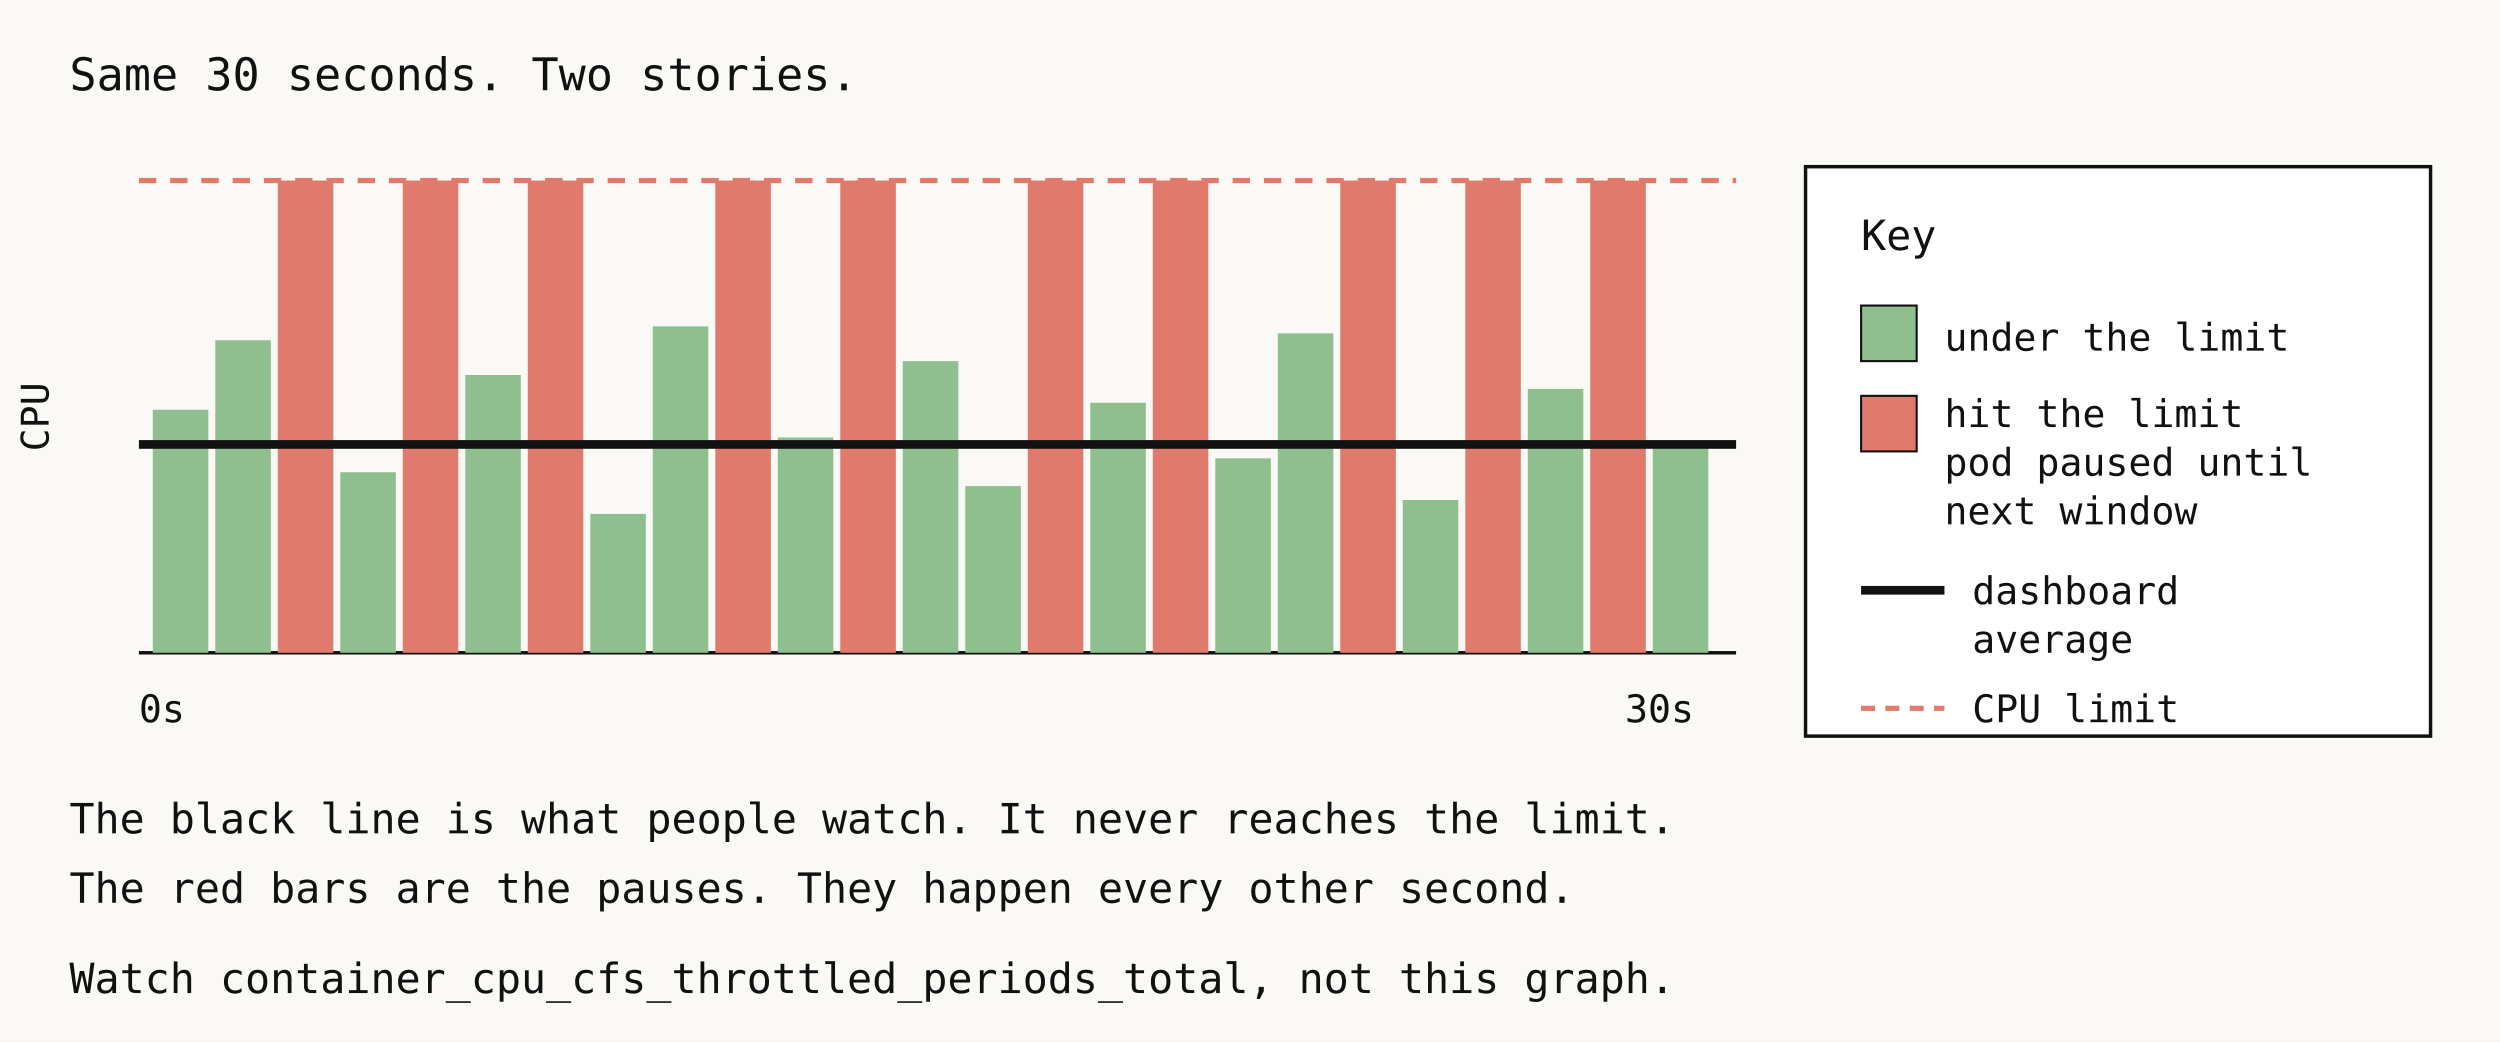
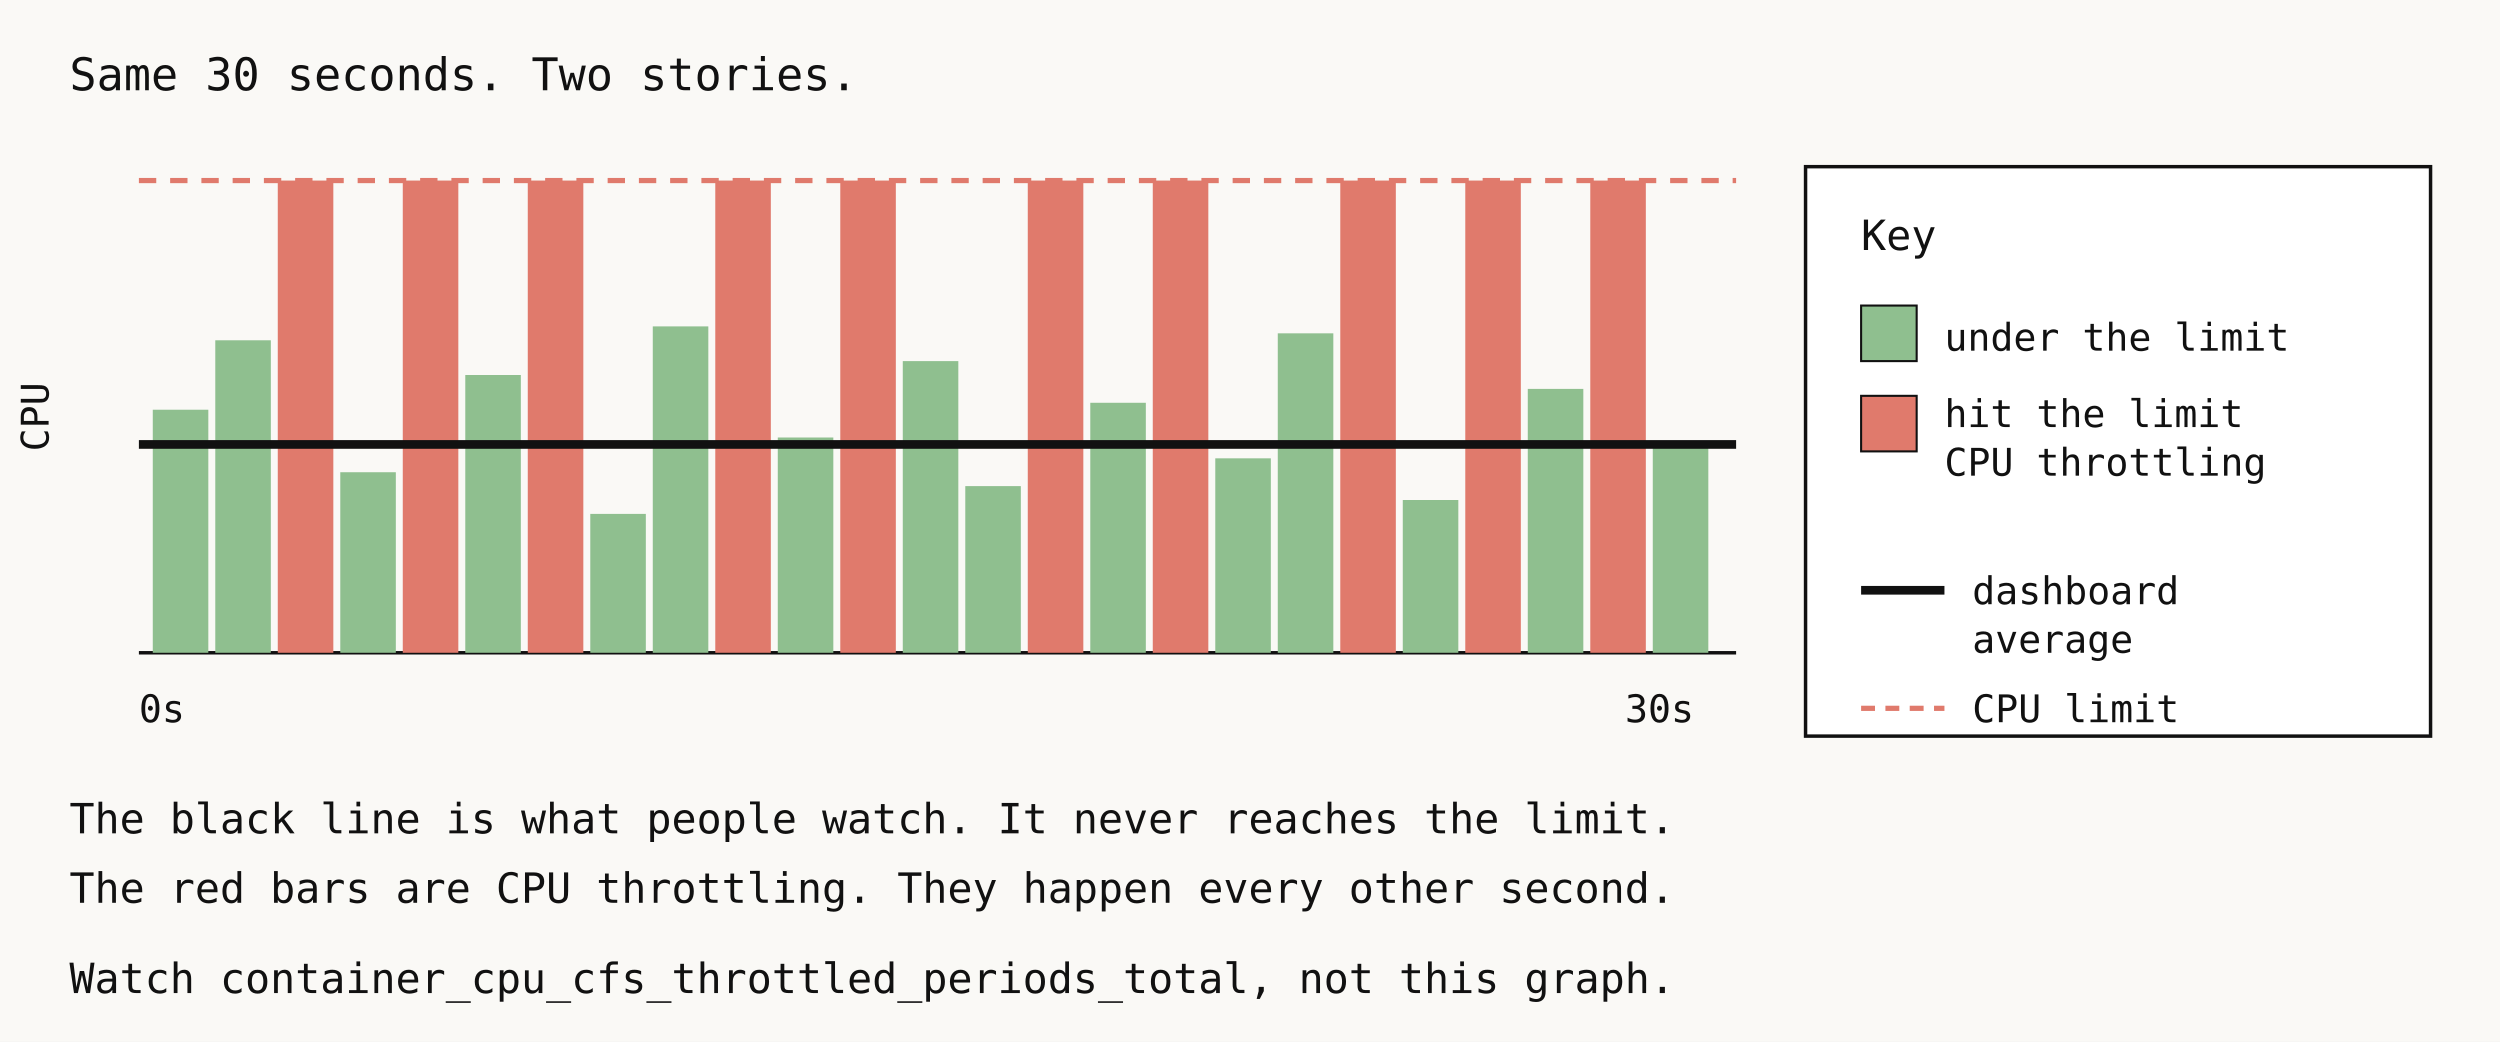
<svg xmlns="http://www.w3.org/2000/svg" width="720" height="300" viewBox="0 0 720 300">
  <rect width="720" height="300" fill="#faf9f6" />
  <text x="20" y="26" font-family="ui-monospace, SFMono-Regular, Menlo, monospace" font-size="13" fill="#111">Same 30 seconds. Two stories.</text>
  <text x="14" y="130" font-family="ui-monospace, SFMono-Regular, Menlo, monospace" font-size="11" fill="#111" transform="rotate(-90 14 130)">CPU</text>
  <line x1="40" y1="52" x2="500" y2="52" stroke="#e07a6c" stroke-dasharray="5 4" stroke-width="1.5" />
  <line x1="40" y1="188" x2="500" y2="188" stroke="#111" stroke-width="1" />
  <g>
    <rect x="44" y="118" width="16" height="70" fill="#8fbf8f" />
    <rect x="62" y="98" width="16" height="90" fill="#8fbf8f" />
    <rect x="80" y="52" width="16" height="136" fill="#e07a6c" />
    <rect x="98" y="136" width="16" height="52" fill="#8fbf8f" />
    <rect x="116" y="52" width="16" height="136" fill="#e07a6c" />
    <rect x="134" y="108" width="16" height="80" fill="#8fbf8f" />
    <rect x="152" y="52" width="16" height="136" fill="#e07a6c" />
    <rect x="170" y="148" width="16" height="40" fill="#8fbf8f" />
    <rect x="188" y="94" width="16" height="94" fill="#8fbf8f" />
    <rect x="206" y="52" width="16" height="136" fill="#e07a6c" />
    <rect x="224" y="126" width="16" height="62" fill="#8fbf8f" />
    <rect x="242" y="52" width="16" height="136" fill="#e07a6c" />
    <rect x="260" y="104" width="16" height="84" fill="#8fbf8f" />
    <rect x="278" y="140" width="16" height="48" fill="#8fbf8f" />
    <rect x="296" y="52" width="16" height="136" fill="#e07a6c" />
    <rect x="314" y="116" width="16" height="72" fill="#8fbf8f" />
    <rect x="332" y="52" width="16" height="136" fill="#e07a6c" />
    <rect x="350" y="132" width="16" height="56" fill="#8fbf8f" />
    <rect x="368" y="96" width="16" height="92" fill="#8fbf8f" />
    <rect x="386" y="52" width="16" height="136" fill="#e07a6c" />
    <rect x="404" y="144" width="16" height="44" fill="#8fbf8f" />
    <rect x="422" y="52" width="16" height="136" fill="#e07a6c" />
    <rect x="440" y="112" width="16" height="76" fill="#8fbf8f" />
    <rect x="458" y="52" width="16" height="136" fill="#e07a6c" />
    <rect x="476" y="128" width="16" height="60" fill="#8fbf8f" />
  </g>
  <line x1="40" y1="128" x2="500" y2="128" stroke="#111" stroke-width="2.5" />
  <text x="40" y="208" font-family="ui-monospace, SFMono-Regular, Menlo, monospace" font-size="11" fill="#111">0s</text>
  <text x="468" y="208" font-family="ui-monospace, SFMono-Regular, Menlo, monospace" font-size="11" fill="#111">30s</text>
  <rect x="520" y="48" width="180" height="164" fill="#ffffff" stroke="#111" />
  <text x="536" y="72" font-family="ui-monospace, SFMono-Regular, Menlo, monospace" font-size="12" fill="#111">Key</text>
  <rect x="536" y="88" width="16" height="16" fill="#8fbf8f" stroke="#111" stroke-width="0.6" />
  <text x="560" y="101" font-family="ui-monospace, SFMono-Regular, Menlo, monospace" font-size="11" fill="#111">under the limit</text>
  <rect x="536" y="114" width="16" height="16" fill="#e07a6c" stroke="#111" stroke-width="0.6" />
  <text x="560" y="123" font-family="ui-monospace, SFMono-Regular, Menlo, monospace" font-size="11" fill="#111">hit the limit</text>
-   <text x="560" y="137" font-family="ui-monospace, SFMono-Regular, Menlo, monospace" font-size="11" fill="#111">pod paused until</text>
-   <text x="560" y="151" font-family="ui-monospace, SFMono-Regular, Menlo, monospace" font-size="11" fill="#111">next window</text>
+   <text x="560" y="137" font-family="ui-monospace, SFMono-Regular, Menlo, monospace" font-size="11" fill="#111">CPU throttling</text>
  <line x1="536" y1="170" x2="560" y2="170" stroke="#111" stroke-width="2.5" />
  <text x="568" y="174" font-family="ui-monospace, SFMono-Regular, Menlo, monospace" font-size="11" fill="#111">dashboard</text>
  <text x="568" y="188" font-family="ui-monospace, SFMono-Regular, Menlo, monospace" font-size="11" fill="#111">average</text>
  <line x1="536" y1="204" x2="560" y2="204" stroke="#e07a6c" stroke-dasharray="4 3" stroke-width="1.5" />
  <text x="568" y="208" font-family="ui-monospace, SFMono-Regular, Menlo, monospace" font-size="11" fill="#111">CPU limit</text>
  <text x="20" y="240" font-family="ui-monospace, SFMono-Regular, Menlo, monospace" font-size="12" fill="#111">The black line is what people watch. It never reaches the limit.</text>
-   <text x="20" y="260" font-family="ui-monospace, SFMono-Regular, Menlo, monospace" font-size="12" fill="#111">The red bars are the pauses. They happen every other second.</text>
+   <text x="20" y="260" font-family="ui-monospace, SFMono-Regular, Menlo, monospace" font-size="12" fill="#111">The red bars are CPU throttling. They happen every other second.</text>
  <text x="20" y="286" font-family="ui-monospace, SFMono-Regular, Menlo, monospace" font-size="12" fill="#111">Watch container_cpu_cfs_throttled_periods_total, not this graph.</text>
</svg>
